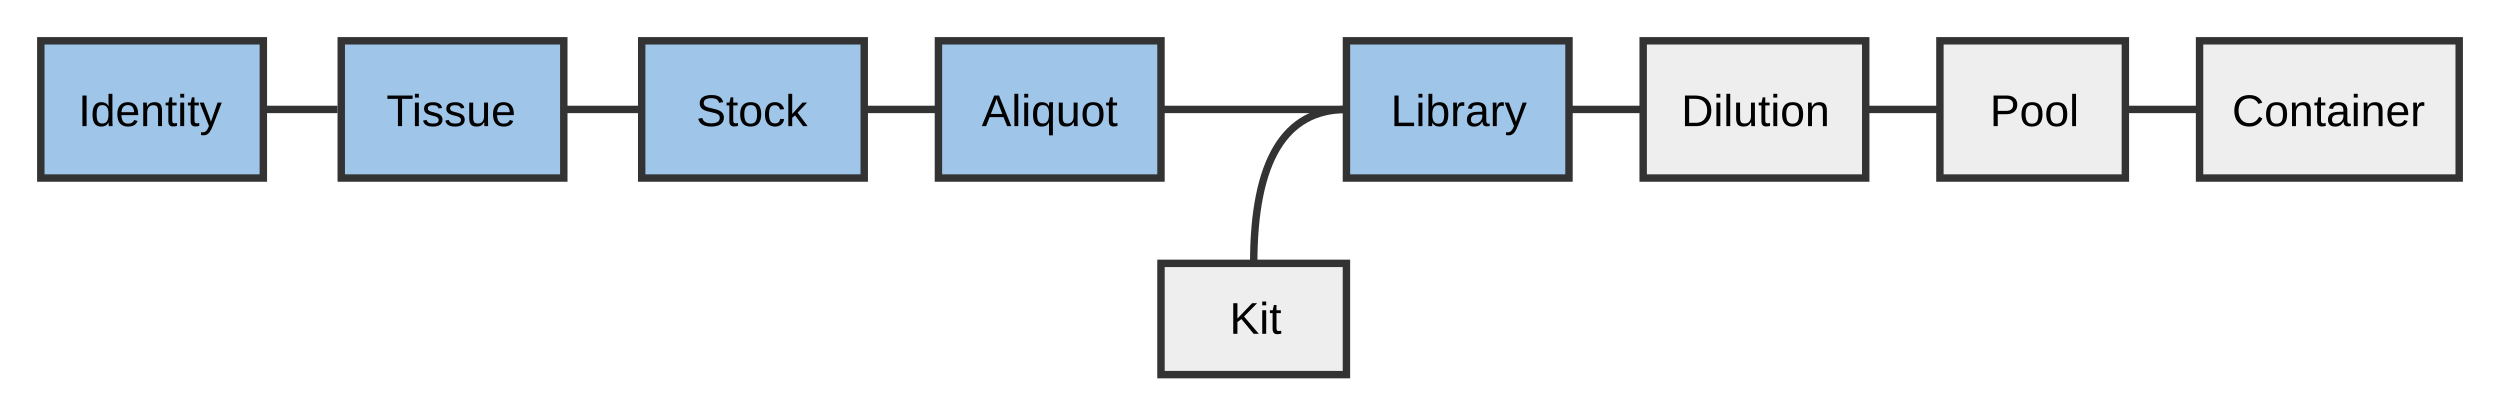
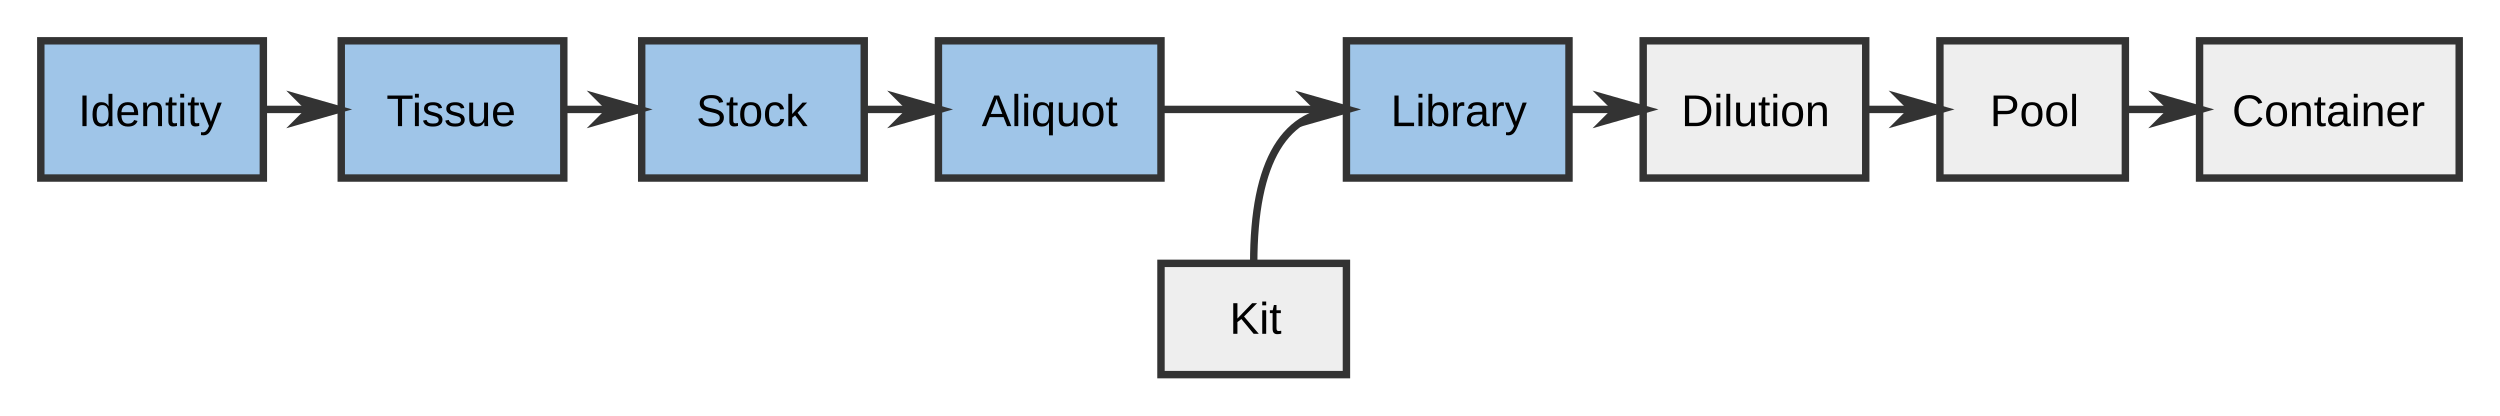
<svg xmlns="http://www.w3.org/2000/svg" xmlns:html="http://www.w3.org/1999/xhtml" version="1.1" width="674" height="112" id="svg2">
  <html:style />
  <path d="m 173,11 m 0,0 60,0 q 0,0 0,0 l 0,37 q 0,0 0,0 l -60,0 q 0,0 0,0 l 0,-37 q 0,0 0,0 z" stroke-miterlimit="10" id="sample1" style="fill:#9fc5e8;fill-opacity:1;stroke:#333333;stroke-width:2;stroke-miterlimit:10" />
-   <defs id="defs4" />
+   <defs id="defs4">
+     <marker style="overflow:visible;" id="marker4610" refX="0.0" refY="0.0" orient="auto">
+       <path transform="scale(0.4) rotate(180) translate(10,0)" style="fill-rule:evenodd;stroke:#333333;stroke-width:1pt;stroke-opacity:1;fill:#333333;fill-opacity:1" d="M 0.0,0.0 L 5.0,-5.0 L -12.5,0.0 L 5.0,5.0 L 0.0,0.0 z " id="path4612" />
+     </marker>
+     <marker style="overflow:visible;" id="marker4564" refX="0.0" refY="0.0" orient="auto">
+       <path transform="scale(0.4) rotate(180) translate(10,0)" style="fill-rule:evenodd;stroke:#333333;stroke-width:1pt;stroke-opacity:1;fill:#333333;fill-opacity:1" d="M 0.0,0.0 L 5.0,-5.0 L -12.5,0.0 L 5.0,5.0 L 0.0,0.0 z " id="path4566" />
+     </marker>
+     <marker style="overflow:visible;" id="marker4524" refX="0.0" refY="0.0" orient="auto">
+       <path transform="scale(0.4) rotate(180) translate(10,0)" style="fill-rule:evenodd;stroke:#333333;stroke-width:1pt;stroke-opacity:1;fill:#333333;fill-opacity:1" d="M 0.0,0.0 L 5.0,-5.0 L -12.5,0.0 L 5.0,5.0 L 0.0,0.0 z " id="path4526" />
+     </marker>
+     <marker style="overflow:visible;" id="marker4490" refX="0.0" refY="0.0" orient="auto">
+       <path transform="scale(0.4) rotate(180) translate(10,0)" style="fill-rule:evenodd;stroke:#333333;stroke-width:1pt;stroke-opacity:1;fill:#333333;fill-opacity:1" d="M 0.0,0.0 L 5.0,-5.0 L -12.5,0.0 L 5.0,5.0 L 0.0,0.0 z " id="path4492" />
+     </marker>
+     <marker style="overflow:visible;" id="marker4462" refX="0.0" refY="0.0" orient="auto">
+       <path transform="scale(0.4) rotate(180) translate(10,0)" style="fill-rule:evenodd;stroke:#333333;stroke-width:1pt;stroke-opacity:1;fill:#333333;fill-opacity:1" d="M 0.0,0.0 L 5.0,-5.0 L -12.5,0.0 L 5.0,5.0 L 0.0,0.0 z " id="path4464" />
+     </marker>
+     <marker style="overflow:visible;" id="marker4440" refX="0.0" refY="0.0" orient="auto">
+       <path transform="scale(0.4) rotate(180) translate(10,0)" style="fill-rule:evenodd;stroke:#333333;stroke-width:1pt;stroke-opacity:1;fill:#333333;fill-opacity:1" d="M 0.0,0.0 L 5.0,-5.0 L -12.5,0.0 L 5.0,5.0 L 0.0,0.0 z " id="path4442" />
+     </marker>
+     <marker orient="auto" refY="0.0" refX="0.0" id="Arrow1Mend" style="overflow:visible;">
+       <path id="path4173" d="M 0.0,0.0 L 5.0,-5.0 L -12.5,0.0 L 5.0,5.0 L 0.0,0.0 z " style="fill-rule:evenodd;stroke:#333333;stroke-width:1pt;stroke-opacity:1;fill:#333333;fill-opacity:1" transform="scale(0.4) rotate(180) translate(10,0)" />
+     </marker>
+   </defs>
  <text style="font-style:normal;font-weight:normal;font-size:12px;line-height:14px;font-family:Arial;fill:#000000;stroke:none" id="text54" y="34" x="187.707" line-height="14px" text-decoration="" font-weight="normal" font-style="normal" font-size="12px">Stock</text>
  <path d="m 253,11 m 0,0 60,0 q 0,0 0,0 l 0,37 q 0,0 0,0 l -60,0 q 0,0 0,0 l 0,-37 q 0,0 0,0 z" stroke-miterlimit="10" id="sample2" style="fill:#9fc5e8;fill-opacity:1;stroke:#333333;stroke-width:2;stroke-miterlimit:10" />
  <text style="font-style:normal;font-weight:normal;font-size:12px;line-height:14px;font-family:Arial;fill:#000000;stroke:none" id="text98" y="34" x="264.666" line-height="14px" text-decoration="" font-weight="normal" font-style="normal" font-size="12px">Aliquot</text>
  <path d="m 313,71 m 0,0 50,0 q 0,0 0,0 l 0,30 q 0,0 0,0 l -50,0 q 0,0 0,0 l 0,-30 q 0,0 0,0 z" stroke-miterlimit="10" id="kit" style="fill:#eeeeee;fill-opacity:1;stroke:#333333;stroke-width:2;stroke-miterlimit:10" />
  <rect x="322" y="79" width="33" height="14" id="rect128" style="fill:#000000;fill-opacity:0;stroke:none" />
  <text style="font-style:normal;font-weight:normal;font-size:12px;line-height:14px;font-family:Arial;fill:#000000;stroke:none" id="text142" y="90" x="331.5" line-height="14px" text-decoration="" font-weight="normal" font-style="normal" font-size="12px">Kit</text>
  <path d="m 363,11 m 0,0 60,0 q 0,0 0,0 l 0,37 q 0,0 0,0 l -60,0 q 0,0 0,0 l 0,-37 q 0,0 0,0 z" stroke-miterlimit="10" id="library" style="fill:#9fc5e8;fill-opacity:1;stroke:#333333;stroke-width:2;stroke-miterlimit:10" />
  <text style="font-style:normal;font-weight:normal;font-size:12px;line-height:14px;font-family:Arial;fill:#000000;stroke:none" id="text186" y="34" x="374.953" line-height="14px" text-decoration="" font-weight="normal" font-style="normal" font-size="12px">Library</text>
  <path d="m 443,11 m 0,0 60,0 q 0,0 0,0 l 0,37 q 0,0 0,0 l -60,0 q 0,0 0,0 l 0,-37 q 0,0 0,0 z" stroke-miterlimit="10" id="dilution" style="fill:#eeeeee;fill-opacity:1;stroke:#333333;stroke-width:2;stroke-miterlimit:10" />
  <text style="font-style:normal;font-weight:normal;font-size:12px;line-height:14px;font-family:Arial;fill:#000000;stroke:none" id="text230" y="34" x="453.281" line-height="14px" text-decoration="" font-weight="normal" font-style="normal" font-size="12px">Dilution</text>
  <path d="m 523,11 m 0,0 50,0 q 0,0 0,0 l 0,37 q 0,0 0,0 l -50,0 q 0,0 0,0 l 0,-37 q 0,0 0,0 z" stroke-miterlimit="10" id="pool" style="fill:#eeeeee;fill-opacity:1;stroke:#333333;stroke-width:2;stroke-miterlimit:10" />
  <rect x="532" y="23" width="33" height="14" id="rect260" style="fill:#000000;fill-opacity:0;stroke:none" />
  <text style="font-style:normal;font-weight:normal;font-size:12px;line-height:14px;font-family:Arial;fill:#000000;stroke:none" id="text274" y="34" x="536.484" line-height="14px" text-decoration="" font-weight="normal" font-style="normal" font-size="12px">Pool</text>
  <path d="m 593,11 m 0,0 70,0 q 0,0 0,0 l 0,37 q 0,0 0,0 l -70,0 q 0,0 0,0 l 0,-37 q 0,0 0,0 z" stroke-miterlimit="10" id="flowcell" style="fill:#eeeeee;fill-opacity:1;stroke:#333333;stroke-width:2;stroke-miterlimit:10" />
  <text style="font-style:normal;font-weight:normal;font-size:12px;line-height:14px;font-family:Arial;fill:#000000;stroke:none" id="text318" y="34" x="601.762" line-height="14px" text-decoration="" font-weight="normal" font-style="normal" font-size="12px">Container</text>
-   <path style="fill:none;stroke:#333333;stroke-width:2;stroke-miterlimit:10" id="path328" stroke-miterlimit="10" d="m 573,29.5 6.667,0 6.667,0 6.667,0" />
-   <path style="fill:none;stroke:#333333;stroke-width:2;stroke-miterlimit:10" id="path338" stroke-miterlimit="10" d="m 503,29.5 6.667,0 6.667,0 6.667,0" />
-   <path style="fill:none;stroke:#333333;stroke-width:2;stroke-miterlimit:10" id="path348" stroke-miterlimit="10" d="m 443,29.5 -6.667,0 -6.667,0 -6.667,0" />
+   <path style="fill:none;stroke:#333333;stroke-width:2;stroke-miterlimit:10;marker-end:url(#marker4610)" id="path328" stroke-miterlimit="10" d="m 573,29.5 6.667,0 6.667,0 6.667,0" />
+   <path style="fill:none;stroke:#333333;stroke-width:2;stroke-miterlimit:10;marker-end:url(#Arrow1Mend)" id="path338" stroke-miterlimit="10" d="m 503,29.5 6.667,0 6.667,0 6.667,0" />
+   <path style="fill:none;stroke:#333333;stroke-width:2;stroke-miterlimit:10;marker-end:url(#marker4440)" id="path348" stroke-miterlimit="10" d="m 423.18,29.5 6.667,0 6.667,0 6.667,0" />
  <path style="fill:none;stroke:#333333;stroke-width:2;stroke-miterlimit:10" id="path358" stroke-miterlimit="10" d="m 338,71 q 0,-41.5 25,-41.5" />
-   <path style="fill:none;stroke:#333333;stroke-width:2;stroke-miterlimit:10" id="path368" stroke-miterlimit="10" d="m 313,29.5 16.667,0 16.667,0 16.667,0" />
-   <path style="fill:none;stroke:#333333;stroke-width:2;stroke-miterlimit:10" id="path378" stroke-miterlimit="10" d="m 233,29.5 6.667,0 6.667,0 6.667,0" />
+   <path style="fill:none;stroke:#333333;stroke-width:2;stroke-miterlimit:10;marker-end:url(#marker4462)" id="path368" stroke-miterlimit="10" d="m 313,29.5 16.667,0 16.667,0 16.667,0" />
+   <path style="fill:none;stroke:#333333;stroke-width:2;stroke-miterlimit:10;marker-end:url(#marker4490)" id="path378" stroke-miterlimit="10" d="m 233,29.5 6.667,0 6.667,0 6.667,0" />
  <path style="fill:#9fc5e8;fill-opacity:1;stroke:#333333;stroke-width:2;stroke-miterlimit:10" id="path6984" stroke-miterlimit="10" d="m 92,11 m 0,0 60,0 q 0,0 0,0 l 0,37 q 0,0 0,0 l -60,0 q 0,0 0,0 l 0,-37 q 0,0 0,0 z" />
  <text font-size="12px" font-style="normal" font-weight="normal" text-decoration="" line-height="14px" x="104.174" y="34" id="text6986" style="font-style:normal;font-weight:normal;font-size:12px;line-height:14px;font-family:Arial;fill:#000000;stroke:none">Tissue</text>
-   <path d="m 152,29.5 6.667,0 6.667,0 6.667,0" stroke-miterlimit="10" id="path6988" style="fill:none;stroke:#333333;stroke-width:2;stroke-miterlimit:10" />
+   <path d="m 152,29.5 6.667,0 6.667,0 6.667,0" stroke-miterlimit="10" id="path6988" style="fill:none;stroke:#333333;stroke-width:2;stroke-miterlimit:10;marker-end:url(#marker4524)" />
  <path d="m 11,11 m 0,0 60,0 q 0,0 0,0 l 0,37 q 0,0 0,0 l -60,0 q 0,0 0,0 l 0,-37 q 0,0 0,0 z" stroke-miterlimit="10" id="path6990" style="fill:#9fc5e8;fill-opacity:1;stroke:#333333;stroke-width:2;stroke-miterlimit:10" />
  <text style="font-style:normal;font-weight:normal;font-size:12px;line-height:14px;font-family:Arial;fill:#000000;stroke:none" id="text6992" y="34" x="21.11" line-height="14px" text-decoration="" font-weight="normal" font-style="normal" font-size="12px">Identity</text>
-   <path style="fill:none;stroke:#333333;stroke-width:2;stroke-miterlimit:10" id="path6994" stroke-miterlimit="10" d="m 71,29.5 6.667,0 6.667,0 L 91,29.5" />
+   <path style="fill:none;stroke:#333333;stroke-width:2;stroke-miterlimit:10;marker-end:url(#marker4564)" id="path6994" stroke-miterlimit="10" d="m 71,29.5 6.667,0 6.667,0 L 91,29.5" />
</svg>
